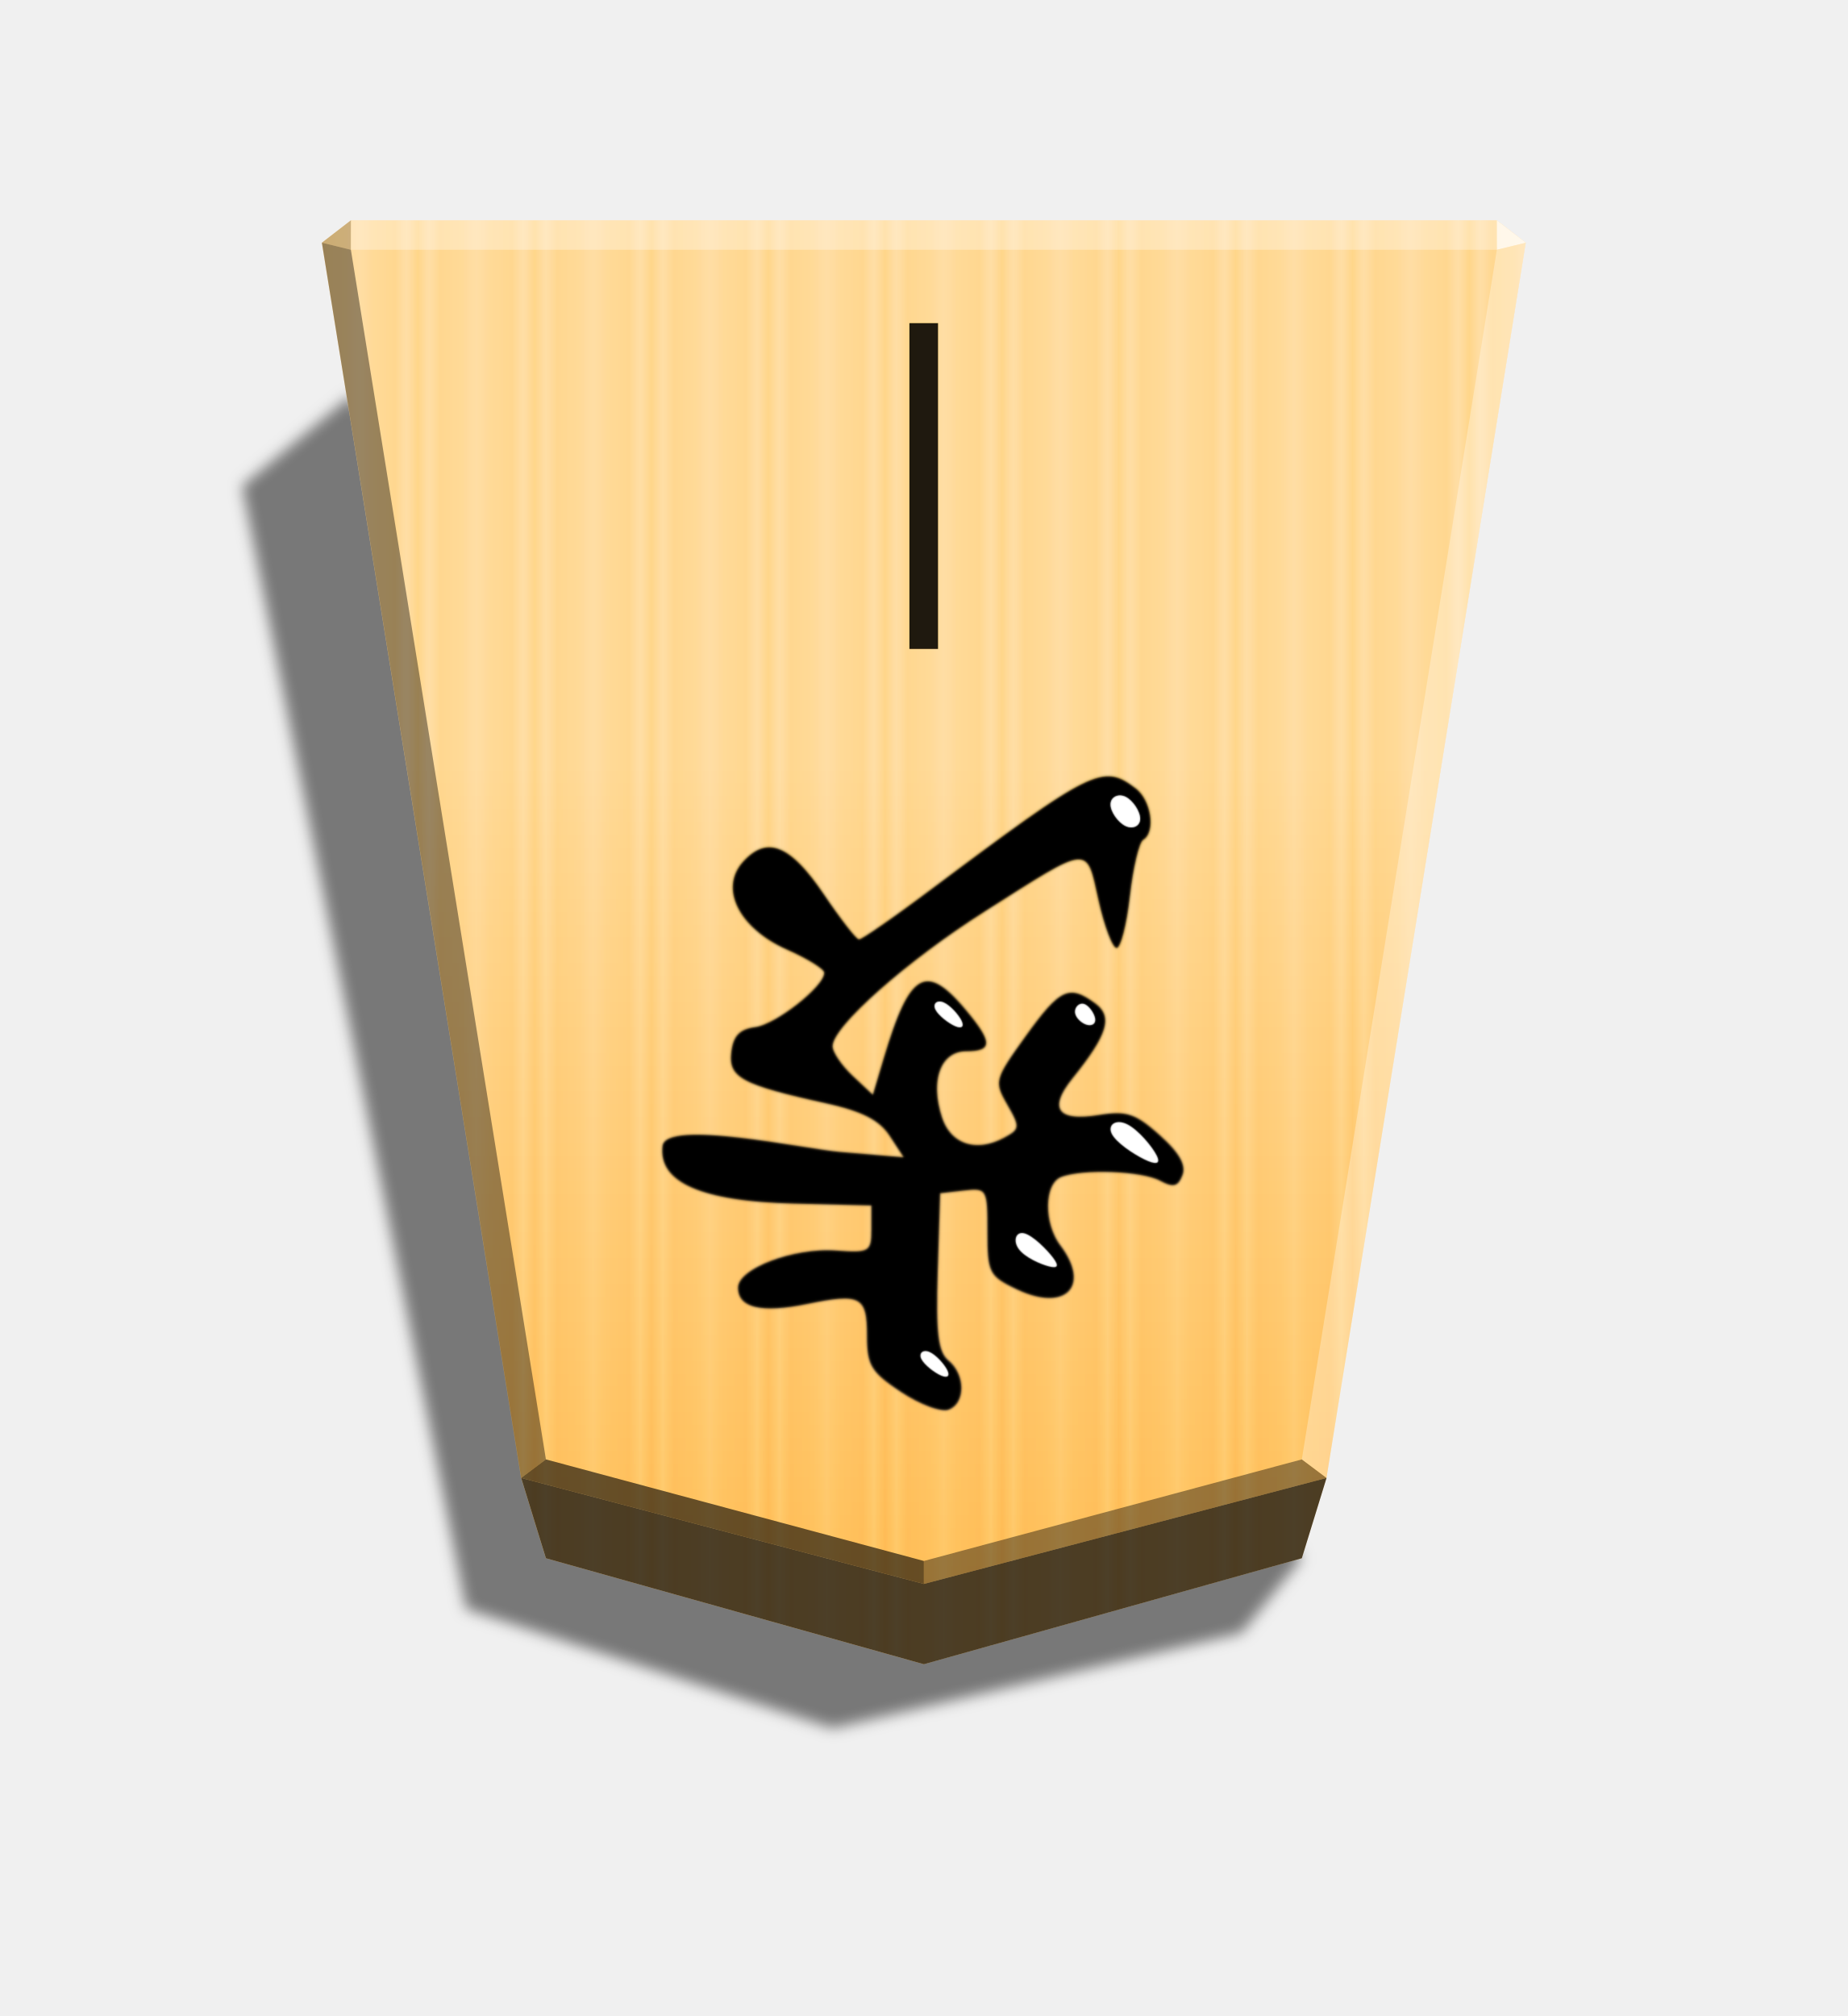
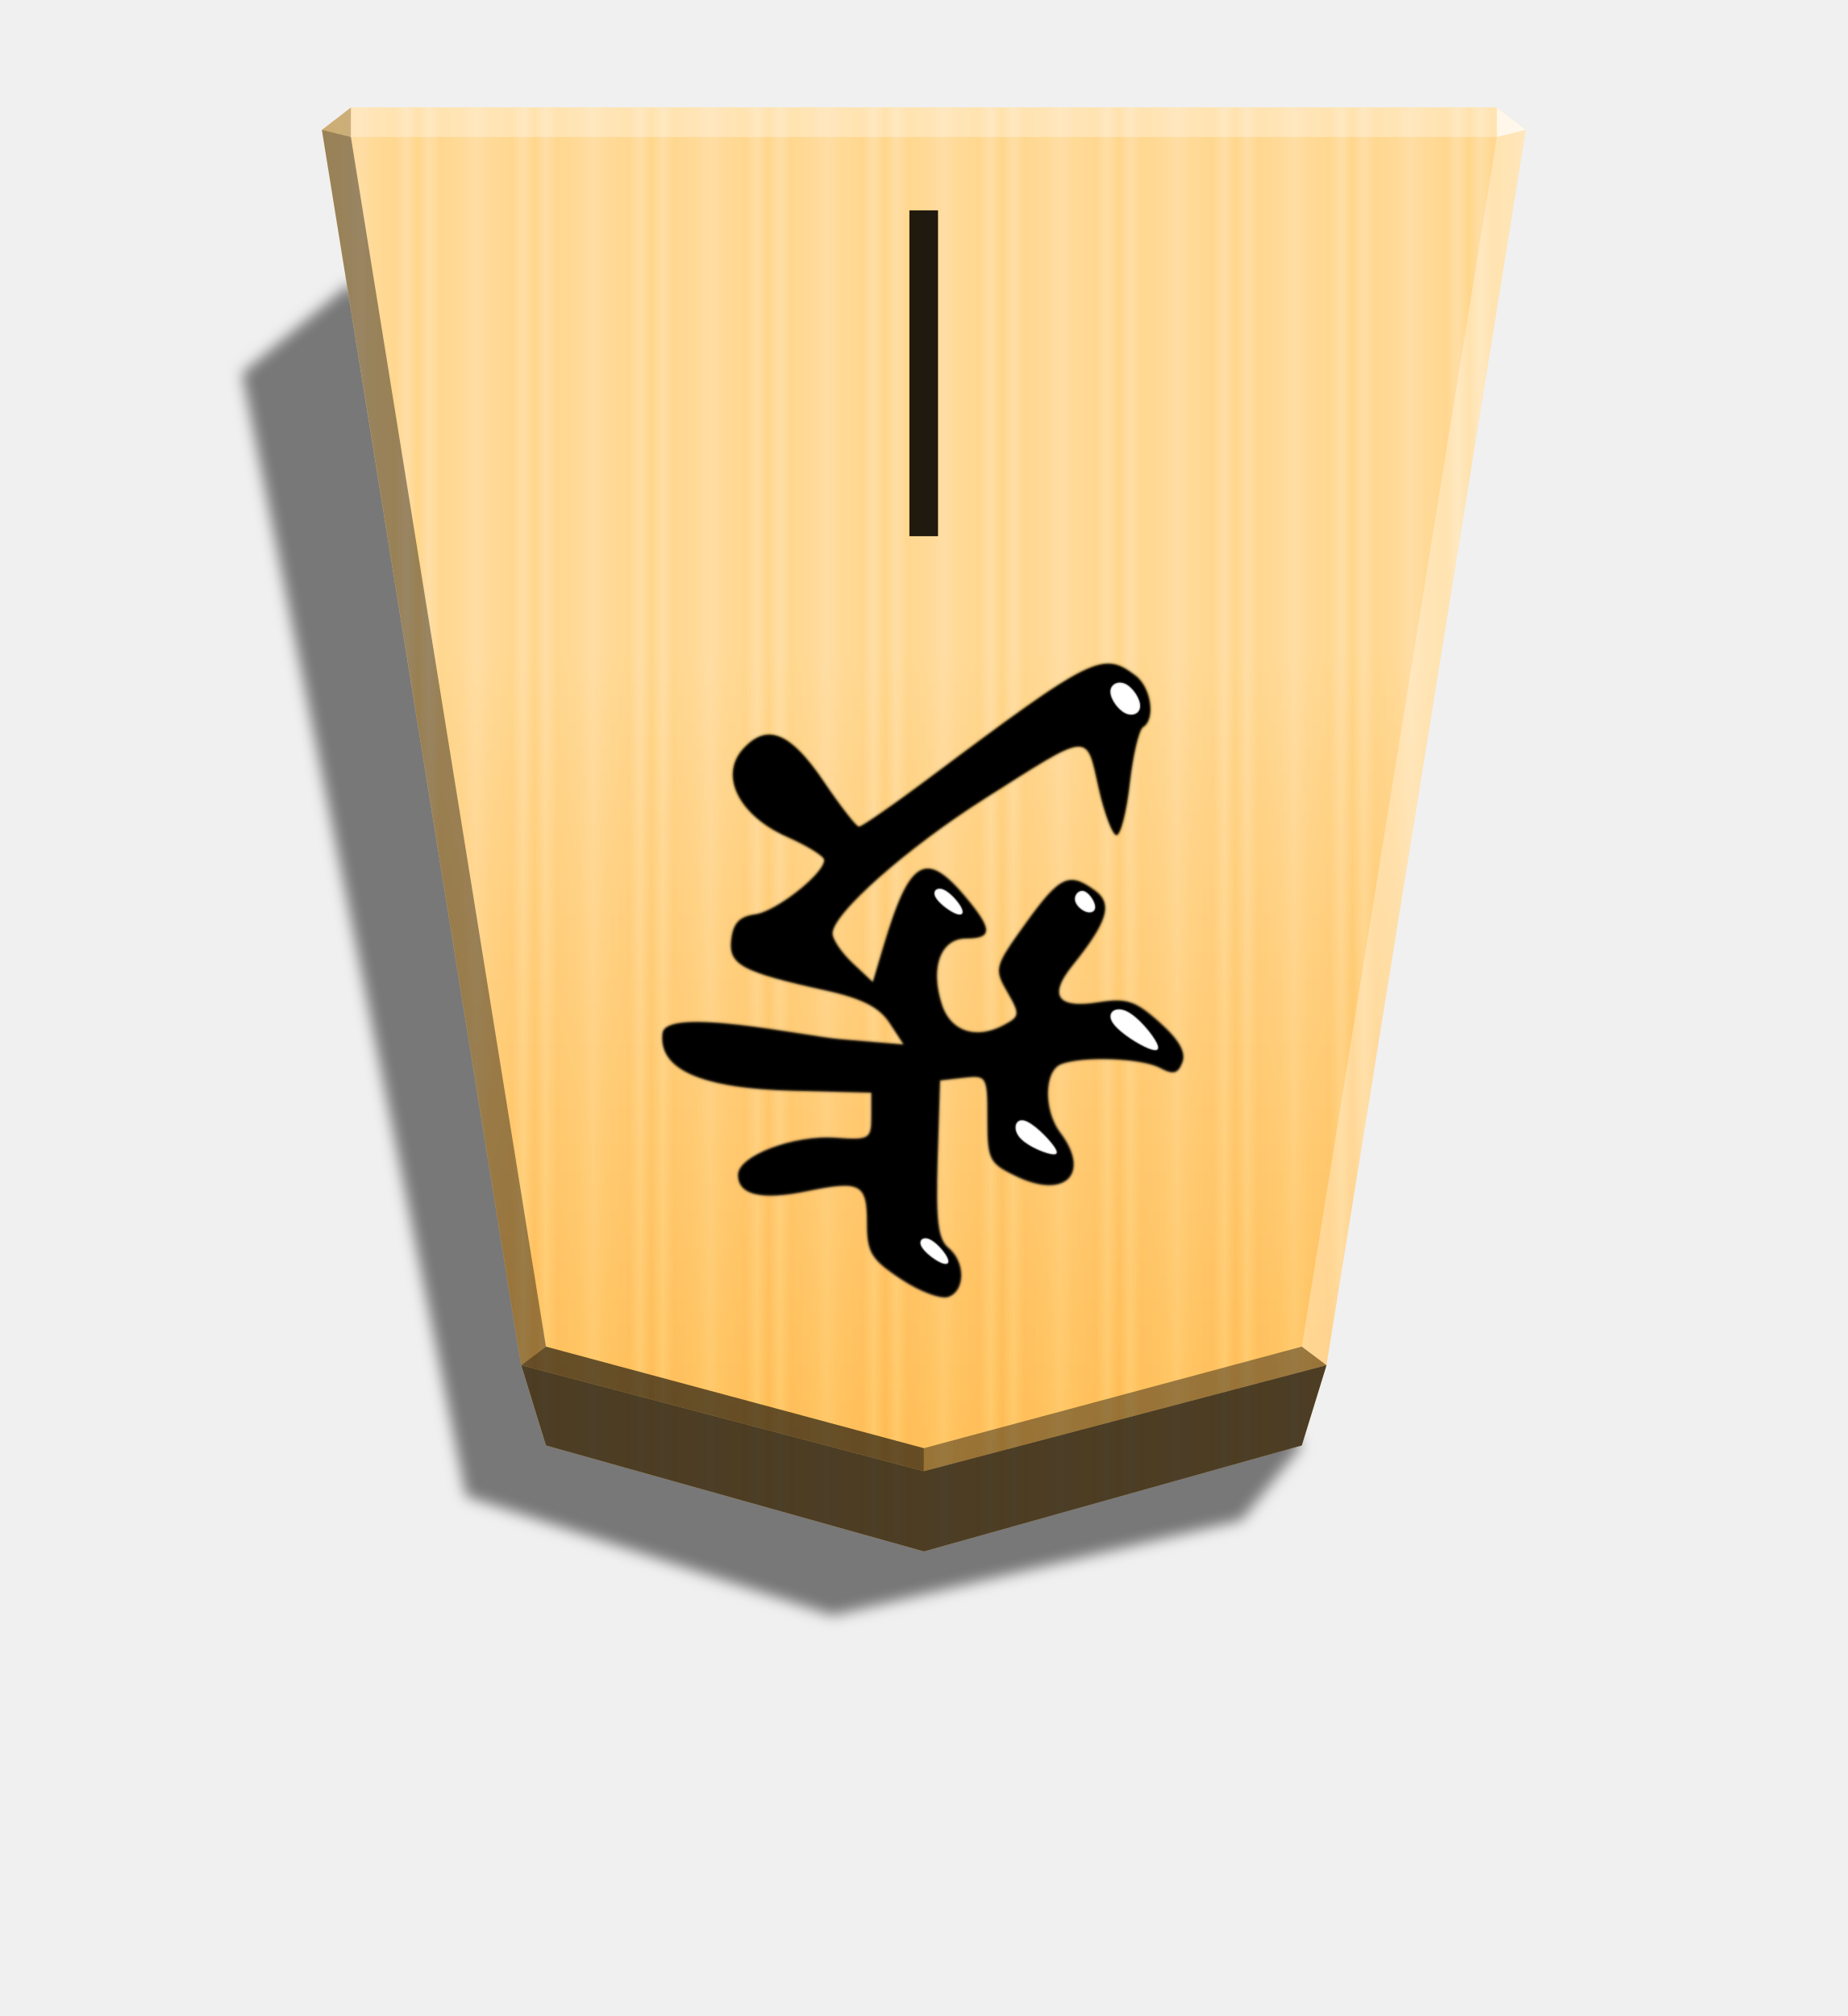
<svg xmlns="http://www.w3.org/2000/svg" xmlns:xlink="http://www.w3.org/1999/xlink" width="498.898" height="544.252" viewBox="0 0 1320 1440">
  <style>.B{color-interpolation-filters:sRGB}</style>
  <defs>
-     <linearGradient id="A" x1="-1430.769" y1="-77.47" x2="-1409.955" y2="-77.47" spreadMethod="reflect" gradientUnits="userSpaceOnUse">
+     <linearGradient id="A" x1="1091.453" y1="563.801" x2="1049.718" y2="563.801" spreadMethod="reflect" gradientUnits="userSpaceOnUse">
      <stop offset="0" stop-color="#ffd285" />
      <stop offset=".232" stop-color="#ffcd79" />
      <stop offset=".616" stop-color="#ffca73" />
      <stop offset=".808" stop-color="#ffd386" />
      <stop offset="1" stop-color="#ffc86e" />
    </linearGradient>
    <filter id="B" x="-.016" y="-.012" width="1.031" height="1.025" class="B">
      <feGaussianBlur stdDeviation="2.441" />
    </filter>
-     <linearGradient id="C" x1="-508.17" y1="-360.56" x2="-508.17" y2="125.212" gradientUnits="userSpaceOnUse">
+     <linearGradient id="C" x1="659.982" y1="1050.809" x2="659.982" y2="76.788" gradientUnits="userSpaceOnUse">
      <stop offset="0" />
      <stop offset=".6" stop-color="#fff" />
    </linearGradient>
    <filter id="D" x="-.007" y="-.005" width="1.013" height="1.011" class="B">
      <feGaussianBlur stdDeviation=".599" />
    </filter>
    <filter id="E" x="-.047" y="-.055" width="1.094" height="1.11" class="B">
      <feGaussianBlur stdDeviation=".392" />
    </filter>
    <filter id="F" x="-.111" y="-.105" width="1.222" height="1.209" class="B">
      <feGaussianBlur stdDeviation=".392" />
    </filter>
    <filter id="G" x="-.08" y="-.087" width="1.16" height="1.174" class="B">
      <feGaussianBlur stdDeviation=".392" />
    </filter>
-     <filter id="H" x="-.076" y="-.07" width="1.152" height="1.141" class="B">
+     <filter id="H" x="-.076" y="-.071" width="1.152" height="1.141" class="B">
      <feGaussianBlur stdDeviation=".392" />
    </filter>
-     <filter id="I" x="-.054" y="-.066" width="1.109" height="1.131" class="B">
+     <filter id="I" x="-.054" y="-.066" width="1.109" height="1.132" class="B">
      <feGaussianBlur stdDeviation=".392" />
    </filter>
    <path id="J" d="M-1223.215-194.447c2.727 1.161 7.083 4.481 8.3 6.966s-.706 4.134-3.433 2.973-6.258-5.133-7.475-7.618-.119-3.482 2.608-2.321z" />
  </defs>
-   <path style="mix-blend-mode:multiply" d="M-2640.263 204.473l21.47 26.648 145.682 33.948 130.593-42.533 79.784-400.01-38.751-32.142z" transform="matrix(-2.0051 0 0 2.0051 -4364.078 703.029)" opacity=".5" filter="url(#B)" />
-   <path d="M-1215.57-348.956l-134.657 37.754-8.809 28.601-71.003 440.031 10.349 7.986h408.241l10.349-7.986-71.003-440.031-8.809-28.601z" fill="url(#A)" transform="matrix(-2.0051 0 0 -2.0051 -1777.382 489.0239)" />
-   <g transform="matrix(-1.707037 0 0 -1.707037 -1415.748 650.6843)">
+   <path style="mix-blend-mode:multiply" d="M-2640.263 204.473l21.47 26.648 145.682 33.948 130.593-42.533 79.784-400.01-38.751-32.142z" transform="matrix(-2.0051 0 0 2.0051 -4364.078 622.4709)" opacity=".5" filter="url(#B)" />
+   <path d="M659.957 1108.158l270.001-75.701 17.663-57.348 142.368-882.306-20.751-16.013H250.674l-20.751 16.013 142.368 882.306 17.663 57.348z" fill="url(#A)" />
+   <g transform="matrix(-1.707 0 0 -1.707 -1415.748 570.1262)">
    <path d="M-1304.68 51.383c-6.589-5.002-8.544-18.366-3.173-21.686 1.718-1.062 4.228-11.683 5.576-23.602s3.874-21.671 5.613-21.671 5.17 8.975 7.625 19.943c5.243 23.429 2.881 23.661 47.567-4.667 32.67-20.711 63.635-48.114 63.635-56.315 0-2.467-3.779-8.037-8.398-12.376l-8.398-7.89-4.571 15.359c-10.714 36.001-17.565 40.117-34.088 20.481-11.639-13.832-11.724-17.716-.389-17.716 10.684 0 15.142-12.324 10.034-27.733-3.691-11.134-14.286-14.604-25.789-8.449-6.791 3.635-6.873 4.42-1.451 13.868 5.591 9.741 5.38 10.528-7.718 28.759-14.289 19.889-18.148 21.714-29.053 13.74-7.64-5.587-5.386-13.106 9.449-31.521 10.175-12.63 6.316-18.033-10.911-15.278-11.739 1.877-15.387.675-25.573-8.426-8.168-7.298-11.147-12.526-9.534-16.73 1.852-4.827 3.824-5.325 9.36-2.361 7.671 4.105 32.332 5.041 41.377 1.569 7.19-2.759 7.427-19.335.409-28.614-12.952-17.124-2.12-28.041 18.205-18.349 11.581 5.523 12.267 6.873 12.267 24.139 0 17.829.248 18.261 9.896 17.151l9.896-1.139 1.027-32.739c.815-25.955-.118-33.689-4.498-37.324-7.101-5.894-7.124-17.711-.04-20.429 3.018-1.158 11.924 2.154 19.791 7.361 12.613 8.347 14.304 11.127 14.304 23.509 0 16.52 2.653 17.925 25.149 13.317 19.073-3.907 28.827-1.608 28.827 6.794 0 7.99-23.253 16.812-40.945 15.535-14.063-1.015-14.83-.555-14.83 8.896v9.966l32.386.794c38.752.95 56.81 8.852 55.031 24.08-1.336 11.432-59.452-1.194-74.166-2.438l-26.753-2.261 5.896 8.998c4.294 6.554 11.504 10.234 26.543 13.546 35.434 7.805 40.959 10.779 39.728 21.385-.802 6.908-3.46 9.698-10.085 10.586-8.665 1.161-28.787 17.021-28.787 22.689 0 1.516 7 5.853 15.556 9.638 20.173 8.923 28.537 25.689 18.403 36.887-10.037 11.09-19.892 7.132-33.892-13.614-6.964-10.319-13.562-18.82-14.663-18.892s-14.438 9.181-29.638 20.561c-68.167 51.035-72.417 53.139-86.208 42.67z" filter="url(#D)" />
    <g fill="#fff">
      <path d="M-1308.221-103.926c4.716 2.302 11.81 7.057 13.613 10.731s-1.684 6.269-6.399 3.967-10.659-9.501-12.463-13.176.533-3.825 5.249-1.522z" filter="url(#E)" />
      <path d="M-1284.009-47.567c2.108.672 4.508 2.884 4.746 5.043s-1.684 4.264-3.792 3.592-4.4-4.122-4.639-6.281 1.576-3.026 3.684-2.354z" filter="url(#F)" />
      <use xlink:href="#J" filter="url(#G)" />
      <path d="M-1300.376 35.564c3.093 1.492 6.252 5.941 6.251 8.99s-3.163 4.698-6.256 3.206-6.119-6.125-6.118-9.174 3.029-4.514 6.123-3.022z" filter="url(#H)" />
      <path d="M-1268.354-148.745c3.601.916 10.033 3.751 12.613 7.215s1.309 7.557-2.291 6.641-9.53-6.839-12.111-10.304-1.811-4.468 1.789-3.553z" filter="url(#I)" />
      <use xlink:href="#J" x="-5.916" y="146.232" filter="url(#G)" />
    </g>
  </g>
-   <path d="M669.542 462.932h-19.257V231.413h19.257z" opacity=".9" stroke="#000" stroke-width="1.257" />
-   <path d="M-508.17-360.56l-143.466 37.754-71.003 440.031 10.348 7.986h408.241l10.349-7.986-71.004-440.031z" opacity=".25" fill="url(#C)" transform="matrix(-2.0051 0 0 -2.0051 -358.9493 408.4087)" style="mix-blend-mode:overlay" />
-   <path d="M389.995 1113.026l-17.663-57.348L660 1131.379l287.668-75.701-17.663 57.348L660 1188.727l-270.005-75.701z" opacity=".7" />
-   <path d="M250.668 178.407l.043-21.064-20.75 16.013 20.707 5.052z" opacity=".2" />
-   <path d="M947.669 1055.677l-17.664-13.248L660 1114.977v16.402z" opacity=".4" />
-   <path d="M372.331 1055.677l17.664-13.248L660 1114.977v16.402z" opacity=".6" />
-   <path d="M372.331 1055.677l17.664-13.248-139.327-864.022-20.707-5.052z" opacity=".4" />
+   <path d="M669.542 382.374h-19.257V150.855h19.257z" opacity=".9" stroke="#000" stroke-width="1.257" />
+   <path d="M659.982 1050.81l287.664-75.701 142.368-882.306-20.749-16.013H250.701l-20.751 16.013 142.37 882.306z" opacity=".25" fill="url(#C)" style="mix-blend-mode:overlay" />
+   <path d="M389.995 1032.468l-17.663-57.348L660 1050.821l287.668-75.701-17.663 57.348L660 1108.169z" opacity=".7" />
+   <path d="M250.668 97.849l.043-21.064-20.75 16.013 20.707 5.052z" opacity=".2" />
+   <path d="M947.669 975.119l-17.664-13.248L660 1034.419v16.402z" opacity=".4" />
+   <path d="M372.331 975.119l17.664-13.248L660 1034.419v16.402z" opacity=".6" />
+   <path d="M372.331 975.119l17.664-13.248L250.668 97.849l-20.707-5.052z" opacity=".4" />
  <g fill="#fff">
-     <path d="M947.669 1055.677l-17.664-13.248 139.327-864.022 20.707-5.052z" opacity=".3" />
-     <path d="M1069.332 178.407l-.043-21.064 20.75 16.013-20.707 5.052z" opacity=".8" />
-     <path d="M1069.332 178.407H250.668l.043-21.064h818.579l.043 21.064z" opacity=".3" />
+     <path d="M947.669 975.119l-17.664-13.248 139.327-864.022 20.707-5.052z" opacity=".3" />
+     <path d="M1069.332 97.849l-.043-21.064 20.75 16.013-20.707 5.052z" opacity=".8" />
+     <path d="M1069.332 97.849H250.668l.043-21.064h818.579l.043 21.064z" opacity=".3" />
  </g>
</svg>
